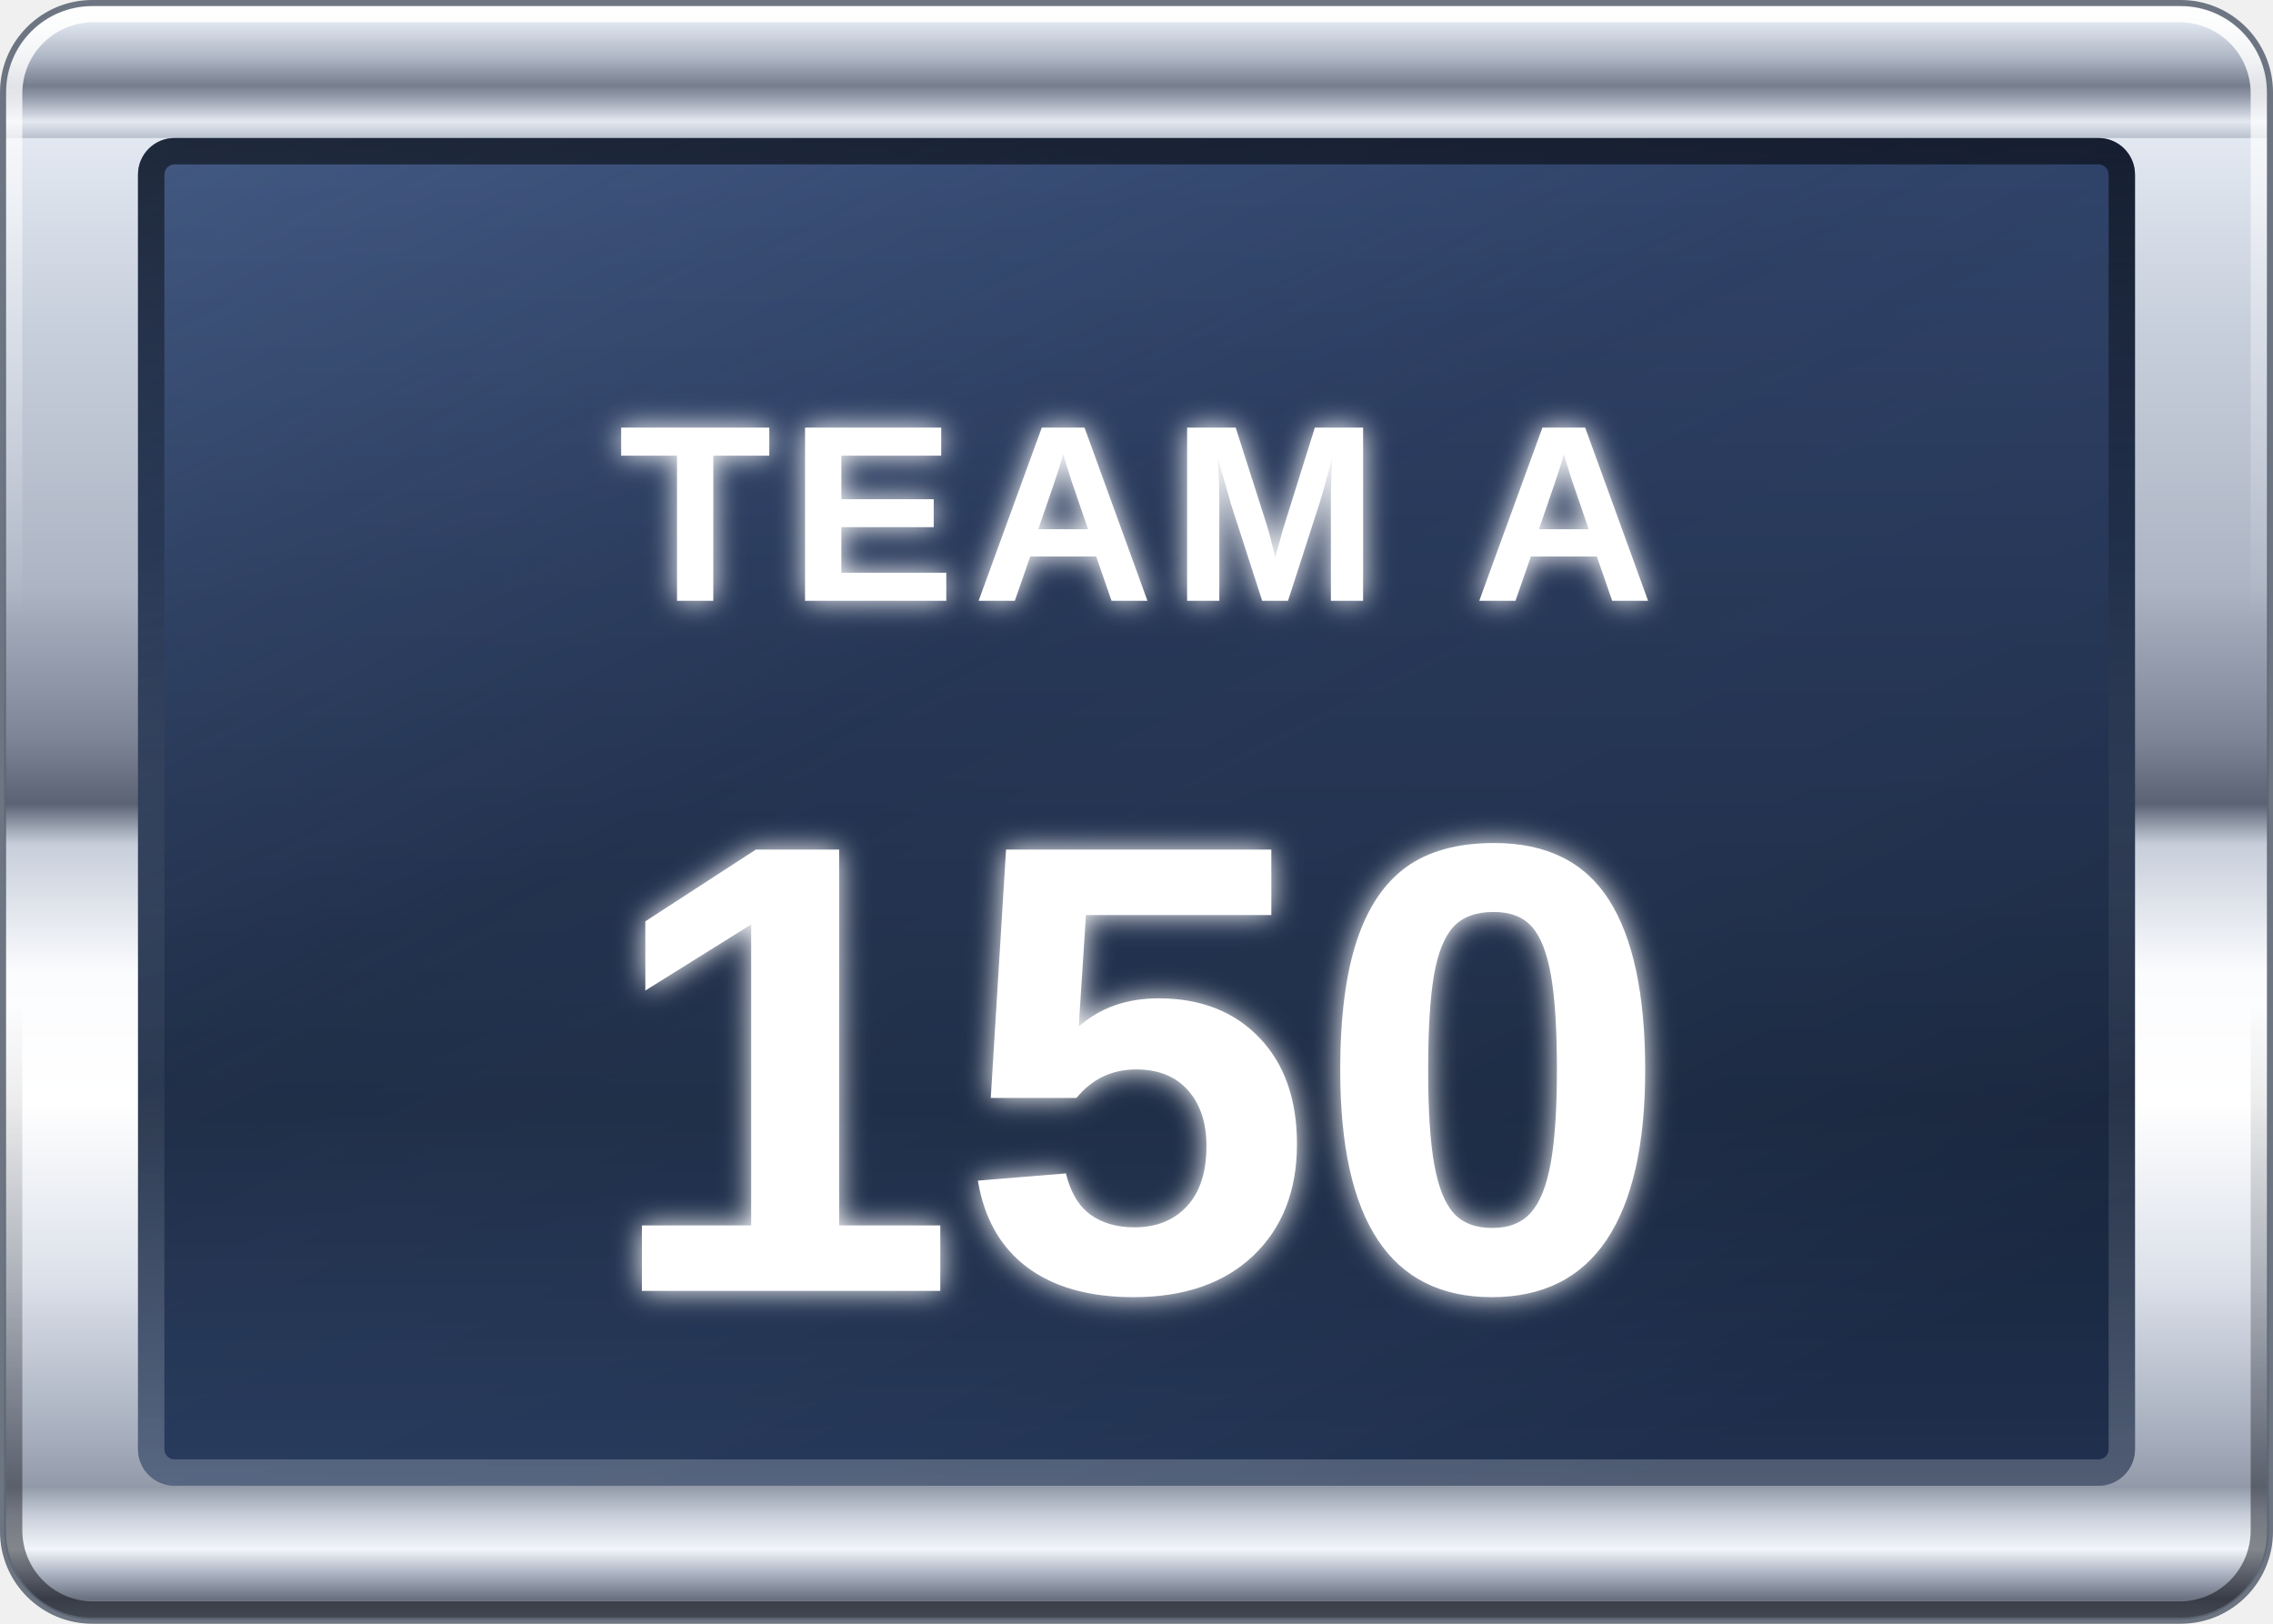
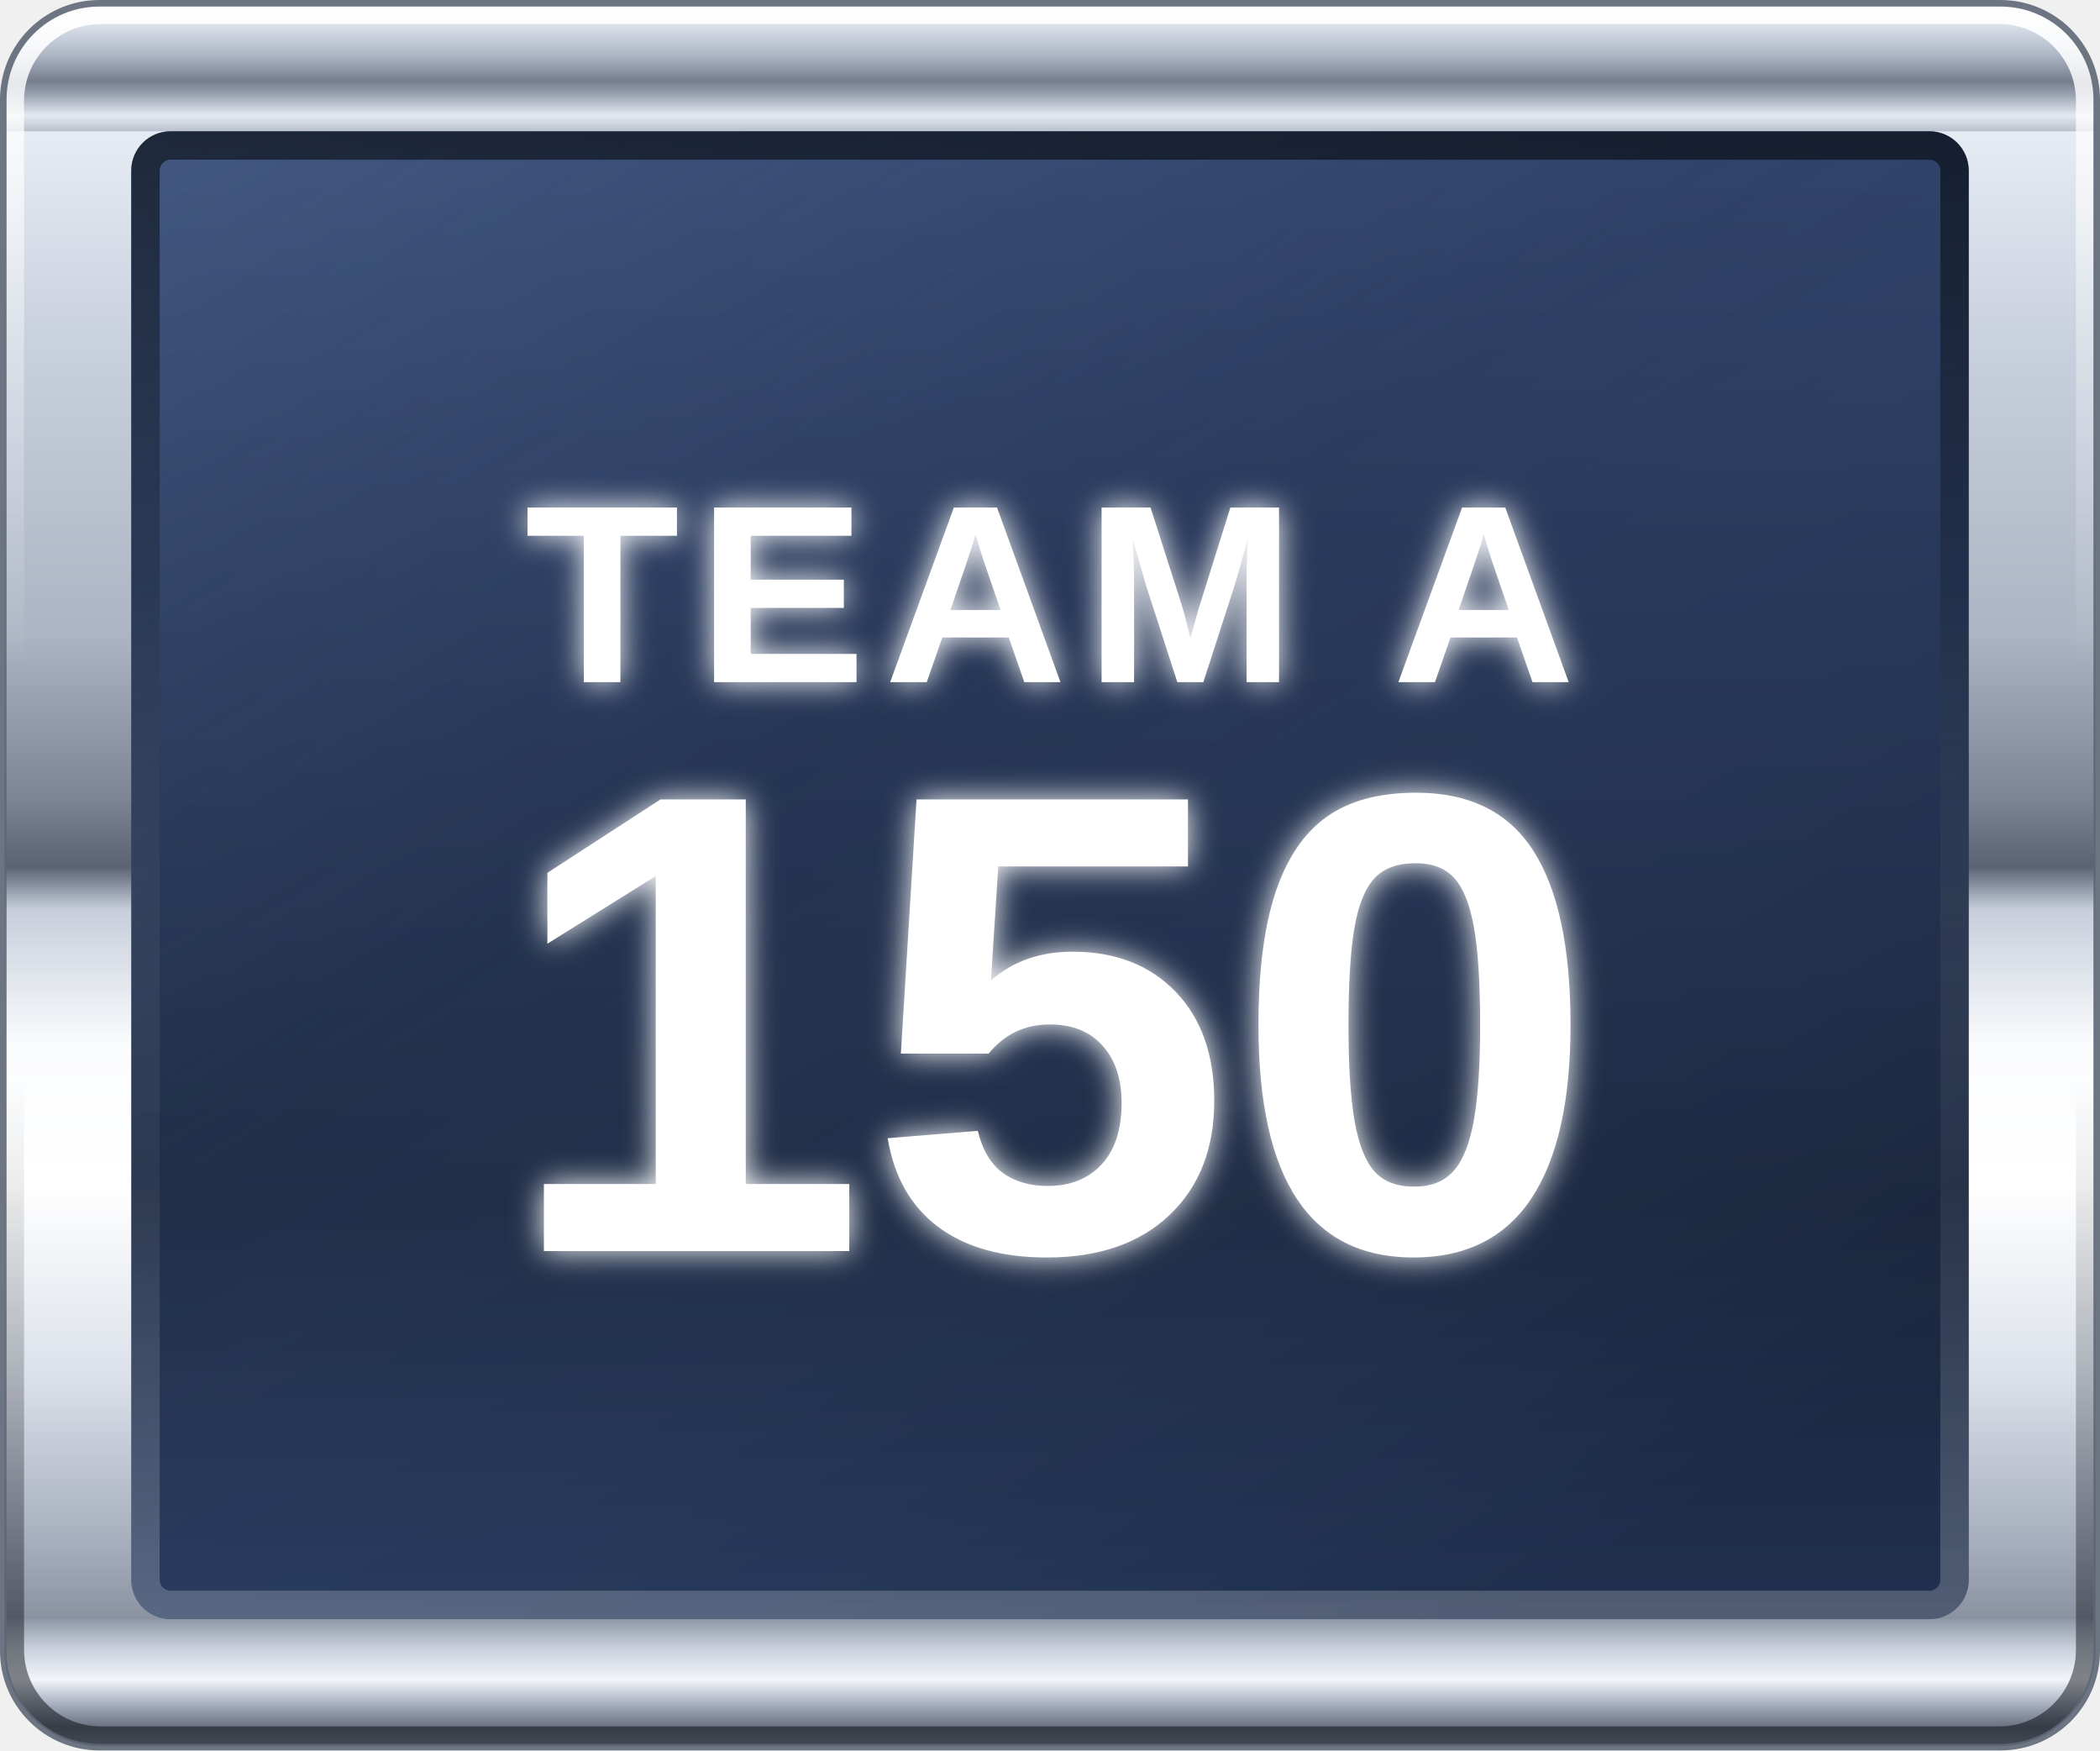
- <svg xmlns="http://www.w3.org/2000/svg" viewBox="0 0 560 400" width="560" height="400">
+ <svg xmlns="http://www.w3.org/2000/svg" viewBox="0 0 480 400" width="480" height="400">
  <defs>
    <linearGradient id="chrome" x1="0" y1="0" x2="0" y2="1">
      <stop offset="0.00" stop-color="#F6F9FD" />
      <stop offset="0.06" stop-color="#E8EDF5" />
      <stop offset="0.20" stop-color="#C7CFDC" />
      <stop offset="0.36" stop-color="#ADB5C4" />
      <stop offset="0.455" stop-color="#7C8496" />
      <stop offset="0.495" stop-color="#5A6274" />
      <stop offset="0.520" stop-color="#C7CEDA" />
      <stop offset="0.60" stop-color="#FBFCFE" />
      <stop offset="0.68" stop-color="#FFFFFF" />
      <stop offset="0.79" stop-color="#DCE1EA" />
      <stop offset="0.89" stop-color="#A5ADBC" />
      <stop offset="0.96" stop-color="#79818F" />
      <stop offset="1.00" stop-color="#AEB6C4" />
    </linearGradient>
    <linearGradient id="bevel" x1="0" y1="0" x2="0" y2="1">
      <stop offset="0.00" stop-color="#FFFFFF" stop-opacity="0.95" />
      <stop offset="0.16" stop-color="#FFFFFF" stop-opacity="0.40" />
      <stop offset="0.38" stop-color="#FFFFFF" stop-opacity="0.00" />
      <stop offset="0.62" stop-color="#0B0E14" stop-opacity="0.00" />
      <stop offset="0.85" stop-color="#0B0E14" stop-opacity="0.30" />
      <stop offset="1.00" stop-color="#0B0E14" stop-opacity="0.55" />
    </linearGradient>
    <linearGradient id="screen" x1="0" y1="0" x2="0" y2="1">
      <stop offset="0.00" stop-color="#2C3E63" />
      <stop offset="0.35" stop-color="#22314F" />
      <stop offset="0.72" stop-color="#1B283F" />
      <stop offset="1.00" stop-color="#243657" />
    </linearGradient>
    <linearGradient id="recess" x1="0" y1="0" x2="0" y2="1">
      <stop offset="0.00" stop-color="#000000" stop-opacity="0.55" />
      <stop offset="0.30" stop-color="#000000" stop-opacity="0.18" />
      <stop offset="0.70" stop-color="#FFFFFF" stop-opacity="0.05" />
      <stop offset="1.00" stop-color="#FFFFFF" stop-opacity="0.22" />
    </linearGradient>
    <linearGradient id="sheen" x1="0" y1="0" x2="0.75" y2="1">
      <stop offset="0.00" stop-color="#9FC6FF" stop-opacity="0.20" />
      <stop offset="0.45" stop-color="#7FA8E8" stop-opacity="0.05" />
      <stop offset="1.00" stop-color="#0A1428" stop-opacity="0.18" />
    </linearGradient>
    <filter id="glow" x="-25%" y="-25%" width="150%" height="150%">
      <feGaussianBlur stdDeviation="9" result="b" />
      <feMerge>
        <feMergeNode in="b" />
        <feMergeNode in="SourceGraphic" />
      </feMerge>
    </filter>
    <filter id="textglow" x="-30%" y="-30%" width="160%" height="160%">
      <feGaussianBlur stdDeviation="3.5" result="b" />
      <feMerge>
        <feMergeNode in="b" />
        <feMergeNode in="SourceGraphic" />
      </feMerge>
    </filter>
-     <linearGradient id="frameTop" gradientUnits="userSpaceOnUse" x1="0" y1="0" x2="0" y2="34">
+     <linearGradient id="frameTop" gradientUnits="userSpaceOnUse" x1="0" y1="0" x2="0" y2="30">
      <stop offset="0.00" stop-color="#FDFEFF" />
      <stop offset="0.18" stop-color="#DDE3EC" />
      <stop offset="0.42" stop-color="#AEB6C5" />
      <stop offset="0.62" stop-color="#767E8E" />
      <stop offset="0.72" stop-color="#9AA2B1" />
      <stop offset="0.88" stop-color="#E4E9F1" />
      <stop offset="1.00" stop-color="#B9C1CE" />
    </linearGradient>
-     <linearGradient id="frameBottom" gradientUnits="userSpaceOnUse" x1="0" y1="366" x2="0" y2="400">
+     <linearGradient id="frameBottom" gradientUnits="userSpaceOnUse" x1="0" y1="370" x2="0" y2="400">
      <stop offset="0.00" stop-color="#9098A7" />
      <stop offset="0.22" stop-color="#C9D0DB" />
      <stop offset="0.46" stop-color="#F2F5FA" />
      <stop offset="0.64" stop-color="#AAB2C1" />
      <stop offset="0.82" stop-color="#6A7180" />
      <stop offset="1.00" stop-color="#8F97A5" />
    </linearGradient>
    <clipPath id="frameClip">
-       <rect x="1" y="1" width="558" height="398" rx="22" />
+       <rect x="1" y="1" width="478" height="398" rx="22" />
    </clipPath>
    <clipPath id="screenClip">
-       <rect x="34" y="34" width="492" height="332" rx="9" />
+       <rect x="30" y="30" width="420" height="340" rx="9" />
    </clipPath>
  </defs>
  <g transform="translate(0,0)">
-     <rect x="1" y="1" width="558" height="398" rx="22" fill="url(#chrome)" />
+     <rect x="1" y="1" width="478" height="398" rx="22" fill="url(#chrome)" />
    <g clip-path="url(#frameClip)">
-       <rect x="0" y="0" width="560" height="34" fill="url(#frameTop)" />
-       <rect x="0" y="366" width="560" height="34" fill="url(#frameBottom)" />
-       <rect x="1" y="1" width="558" height="398" rx="22" fill="none" stroke="url(#bevel)" stroke-width="9" />
+       <rect x="0" y="0" width="480" height="30" fill="url(#frameTop)" />
+       <rect x="0" y="370" width="480" height="30" fill="url(#frameBottom)" />
+       <rect x="1" y="1" width="478" height="398" rx="22" fill="none" stroke="url(#bevel)" stroke-width="9" />
    </g>
-     <rect x="0.75" y="0.75" width="558.5" height="398.5" rx="22" fill="none" stroke="#5F6776" stroke-width="1.5" stroke-opacity="0.9" />
-     <rect x="34" y="34" width="492" height="332" rx="9" fill="url(#screen)" />
+     <rect x="0.75" y="0.75" width="478.5" height="398.5" rx="22" fill="none" stroke="#5F6776" stroke-width="1.5" stroke-opacity="0.9" />
+     <rect x="30" y="30" width="420" height="340" rx="9" fill="url(#screen)" />
    <g clip-path="url(#screenClip)">
-       <rect x="34" y="34" width="492" height="332" fill="url(#sheen)" />
+       <rect x="30" y="30" width="420" height="340" fill="url(#sheen)" />
    </g>
    <g clip-path="url(#screenClip)">
-       <rect x="34" y="34" width="492" height="332" rx="9" fill="none" stroke="url(#recess)" stroke-width="13" />
+       <rect x="30" y="30" width="420" height="340" rx="9" fill="none" stroke="url(#recess)" stroke-width="13" />
    </g>
-     <text x="280" y="148" text-anchor="middle" font-family="'Arial Narrow','Haettenschweiler','Arial Bold',Arial,Helvetica,sans-serif" font-size="62" font-weight="bold" letter-spacing="4" fill="#FFFFFF" filter="url(#textglow)">TEAM A</text>
-     <text x="280" y="318" text-anchor="middle" font-family="'Arial Narrow','Haettenschweiler','Arial Bold',Arial,Helvetica,sans-serif" font-size="158" font-weight="bold" fill="#FFFFFF" filter="url(#textglow)">150</text>
+     <text x="240" y="155.88" text-anchor="middle" font-family="'Arial Narrow','Haettenschweiler','Arial Bold',Arial,Helvetica,sans-serif" font-size="58" font-weight="bold" letter-spacing="4" fill="#FFFFFF" filter="url(#textglow)">TEAM A</text>
+     <text x="240" y="285.88" text-anchor="middle" font-family="'Arial Narrow','Haettenschweiler','Arial Bold',Arial,Helvetica,sans-serif" font-size="150" font-weight="bold" fill="#FFFFFF" filter="url(#textglow)">150</text>
  </g>
</svg>
